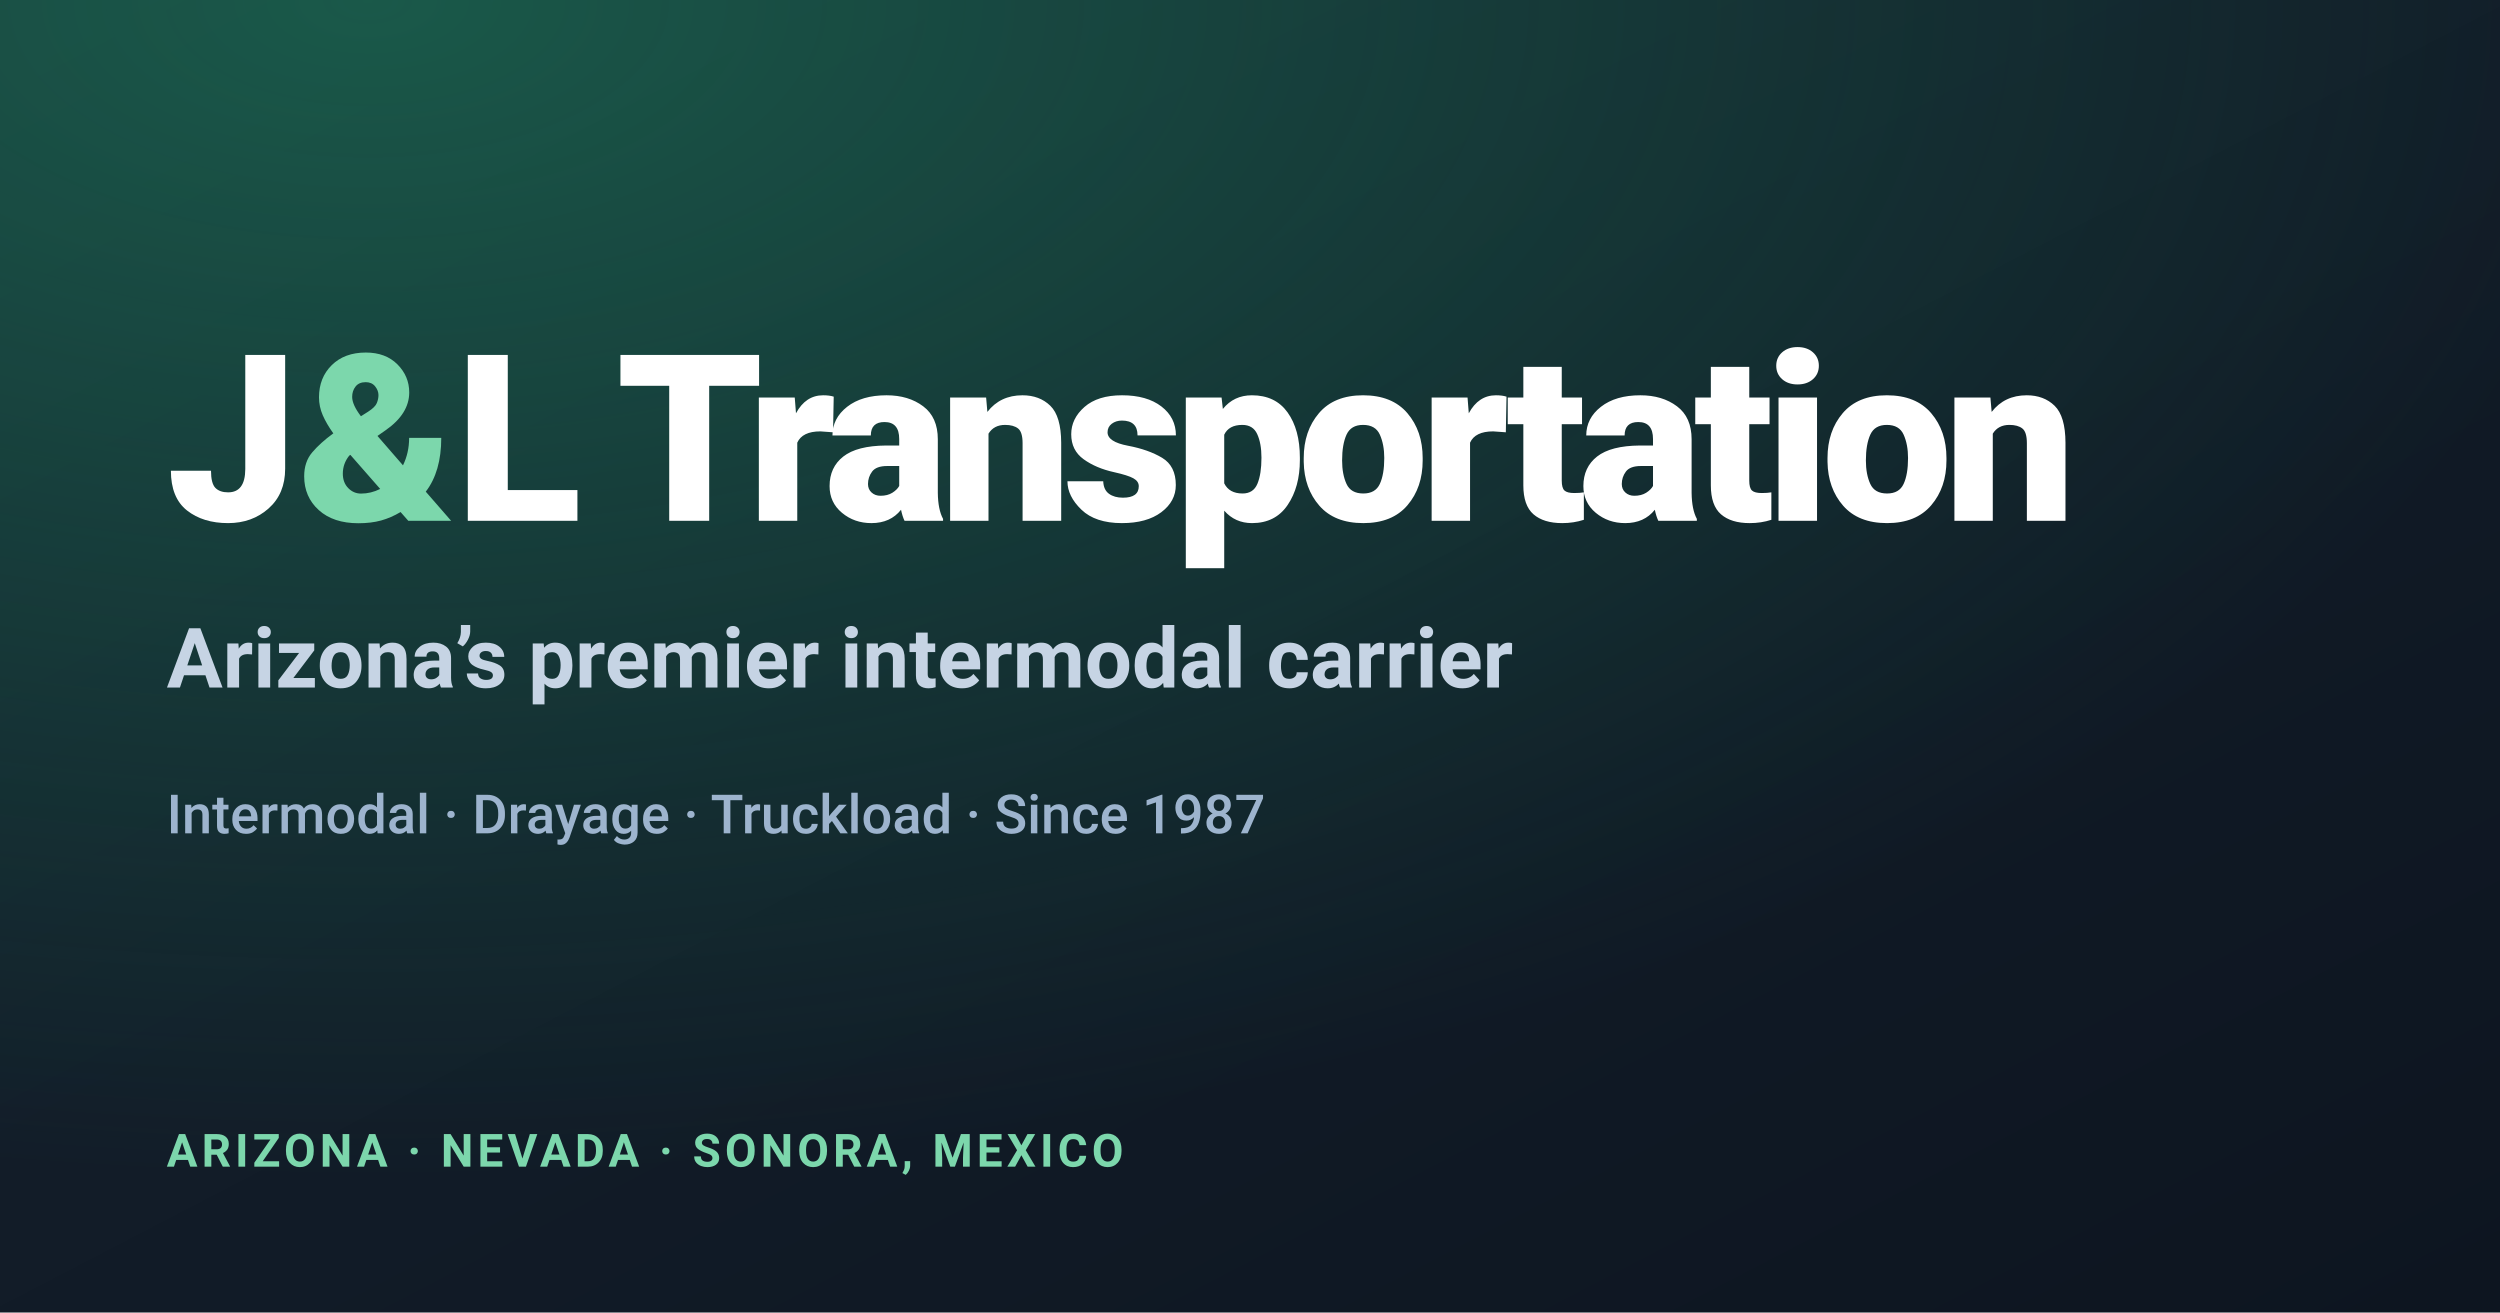
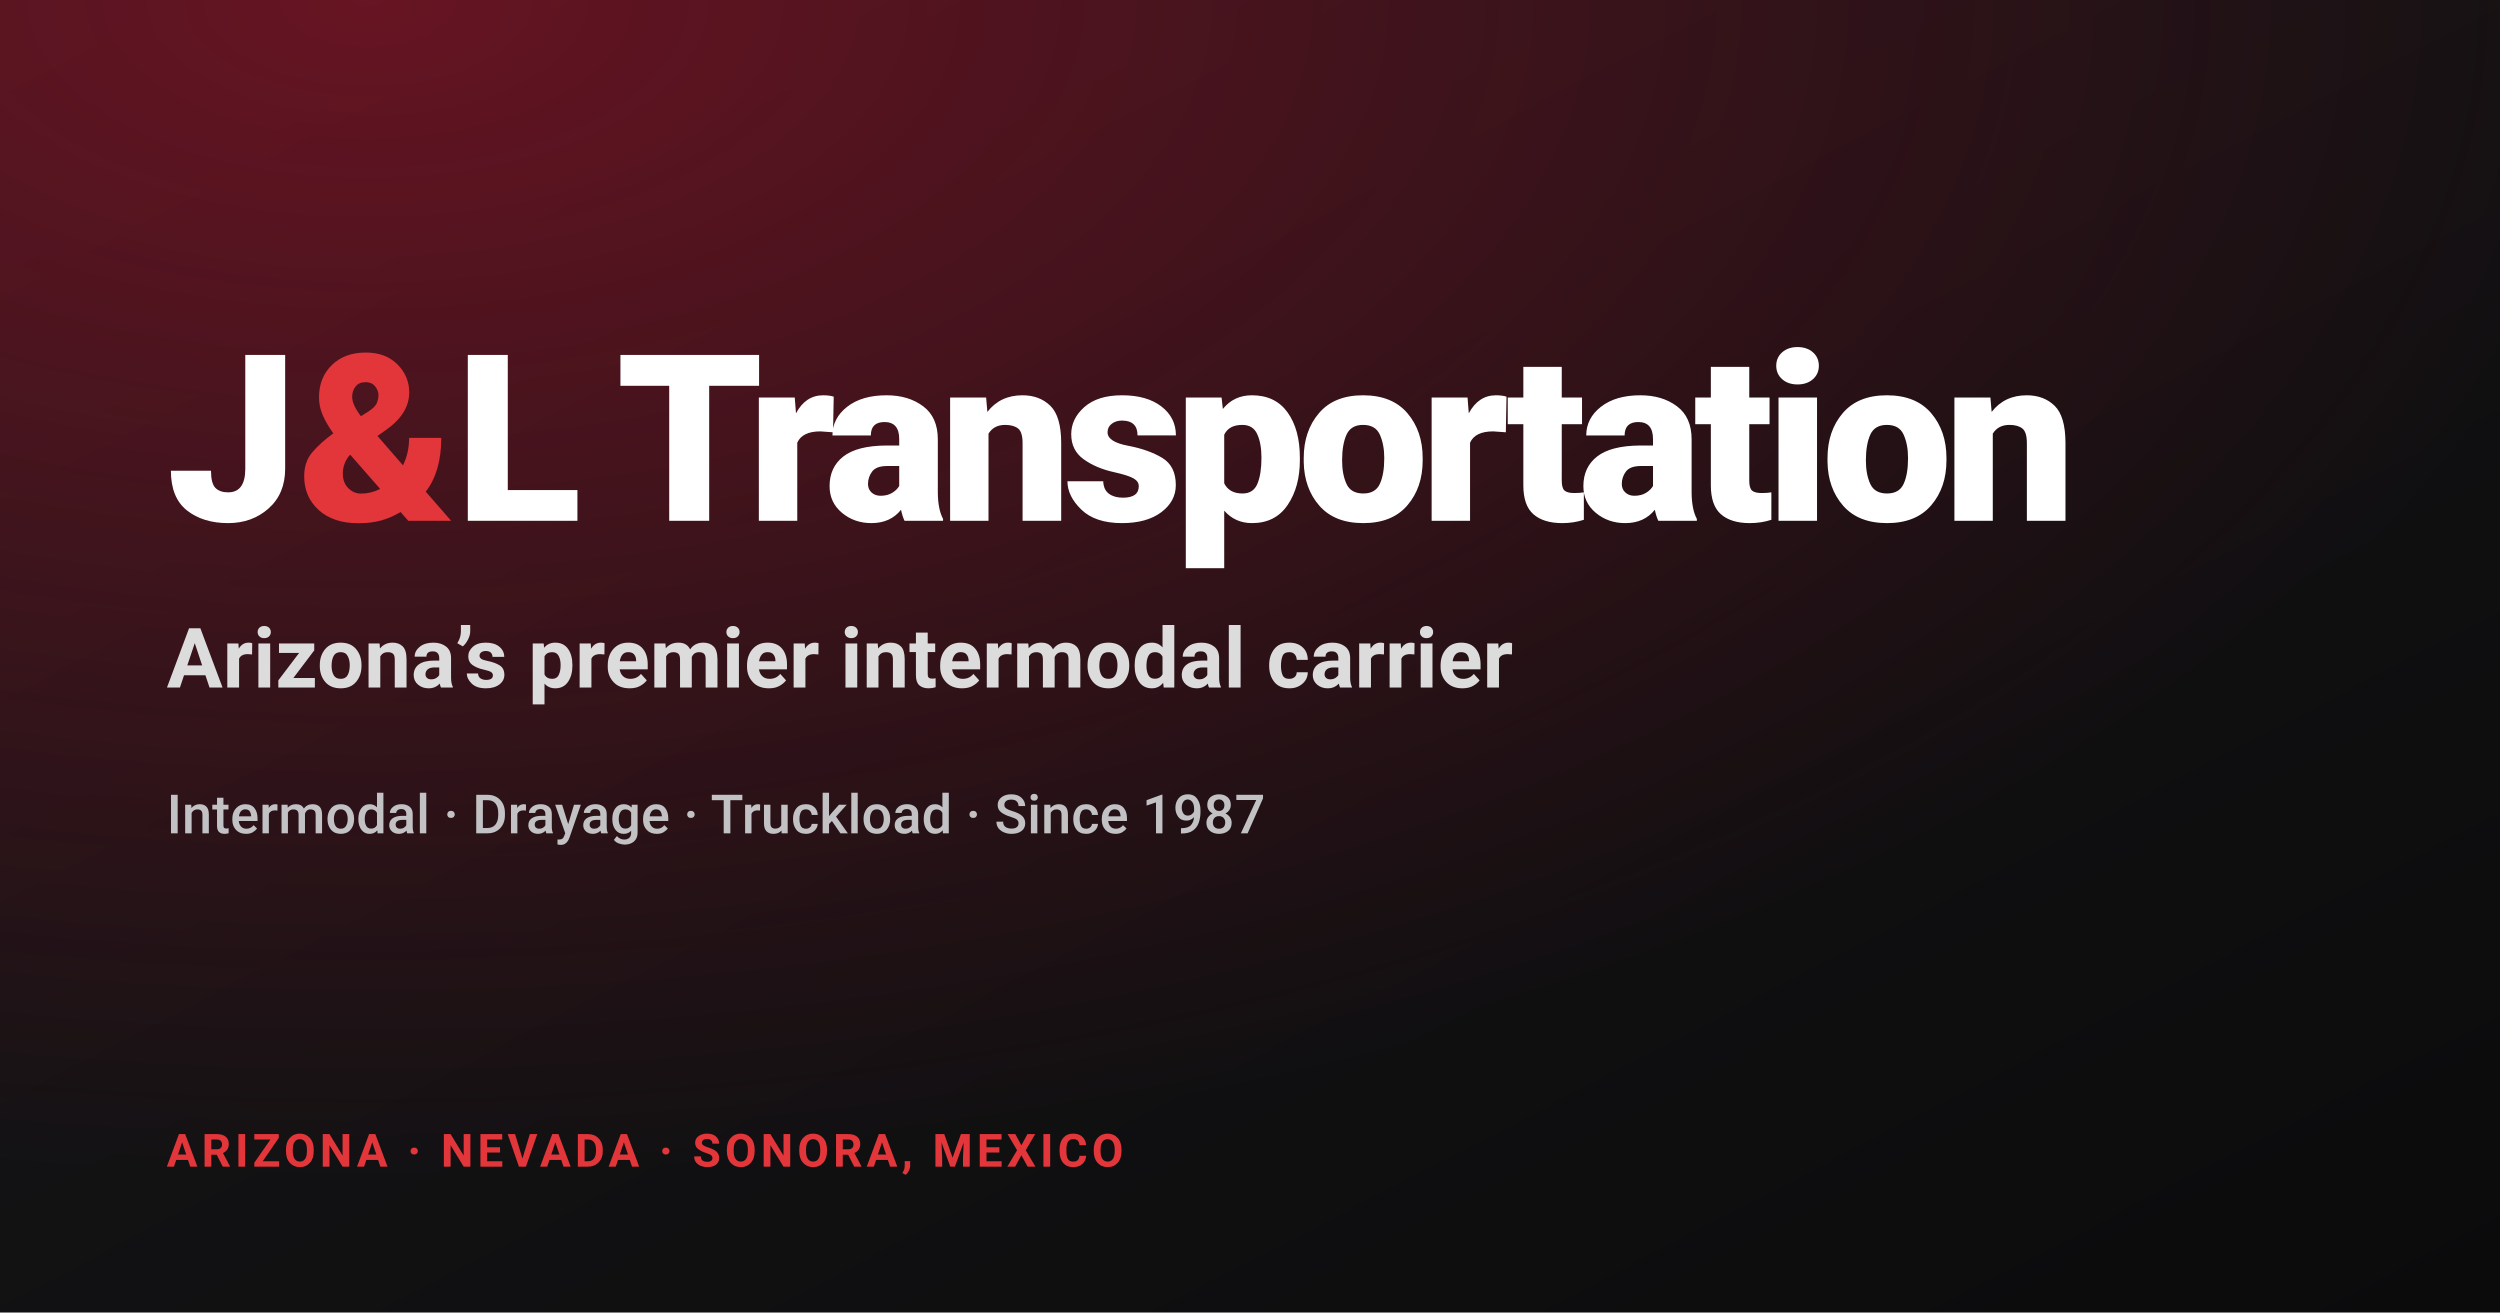
<svg xmlns="http://www.w3.org/2000/svg" viewBox="0 0 1200 630" width="1200" height="630">
  <defs>
    <linearGradient id="bg" x1="0" y1="0" x2="1" y2="1">
-       <stop offset="0%" stop-color="#16222f" />
-       <stop offset="100%" stop-color="#0d1520" />
+       <stop offset="0%" stop-color="#18181a" />
+       <stop offset="100%" stop-color="#0b0b0c" />
    </linearGradient>
    <radialGradient id="glow" cx="0.15" cy="0" r="0.9">
-       <stop offset="0%" stop-color="#1f9d6b" stop-opacity="0.45" />
-       <stop offset="100%" stop-color="#1f9d6b" stop-opacity="0" />
+       <stop offset="0%" stop-color="#c8102e" stop-opacity="0.45" />
+       <stop offset="100%" stop-color="#c8102e" stop-opacity="0" />
    </radialGradient>
  </defs>
  <rect width="1200" height="630" fill="url(#bg)" />
  <rect width="1200" height="630" fill="url(#glow)" />
  <g font-family="ui-sans-serif, system-ui, -apple-system, 'Segoe UI', Roboto, sans-serif">
    <text x="80" y="250" font-size="112" font-weight="800" letter-spacing="-4" fill="#ffffff">
-       J<tspan fill="#7cd7ac">&amp;</tspan>L Transportation
+       J<tspan fill="#e2363a">&amp;</tspan>L Transportation
    </text>
-     <text x="80" y="330" font-size="40" font-weight="600" fill="#c6d4e4">
+     <text x="80" y="330" font-size="40" font-weight="600" fill="#dcdcdd">
      Arizona’s premier intermodal carrier
    </text>
-     <text x="80" y="400" font-size="26" font-weight="500" fill="#9db4ce">
+     <text x="80" y="400" font-size="26" font-weight="500" fill="#c2c2c4">
      Intermodal · Drayage · Truckload · Since 1987
    </text>
-     <text x="80" y="560" font-size="22" font-weight="600" fill="#7cd7ac" letter-spacing="2">
+     <text x="80" y="560" font-size="22" font-weight="600" fill="#e2363a" letter-spacing="2">
      ARIZONA · NEVADA · SONORA, MEXICO
    </text>
  </g>
</svg>
